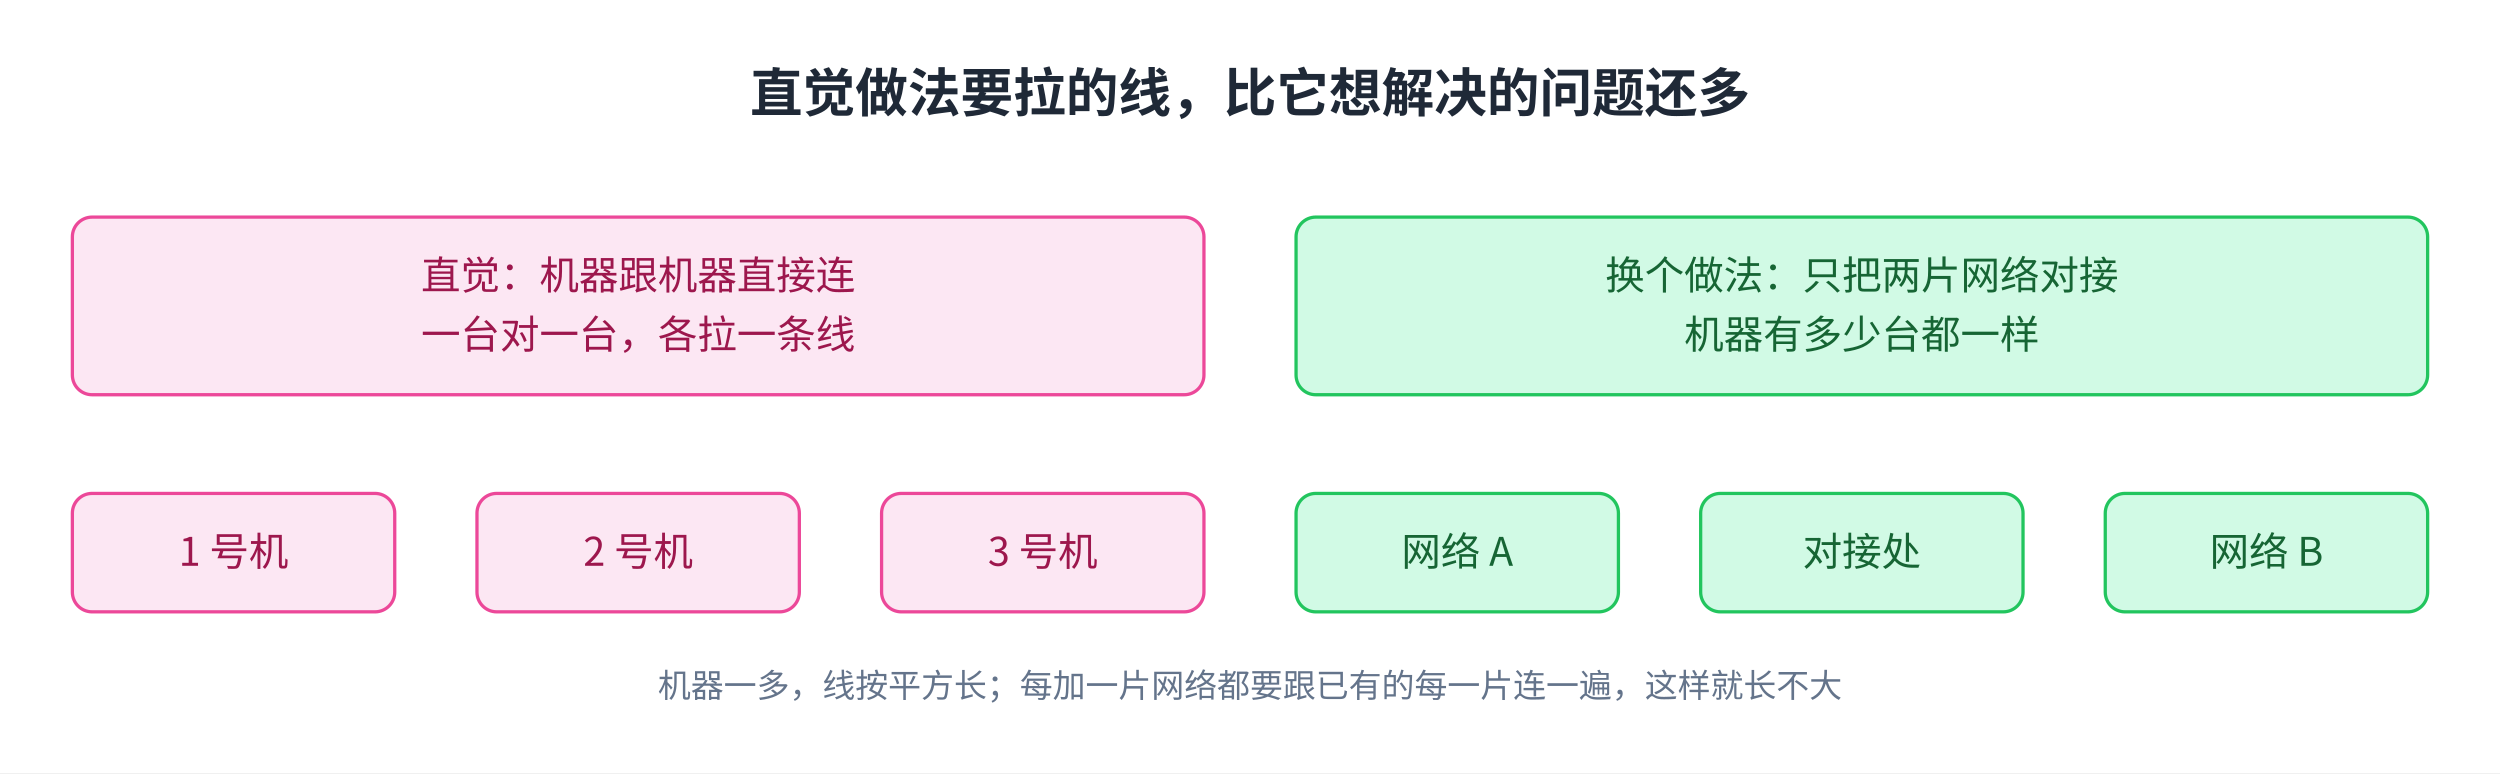
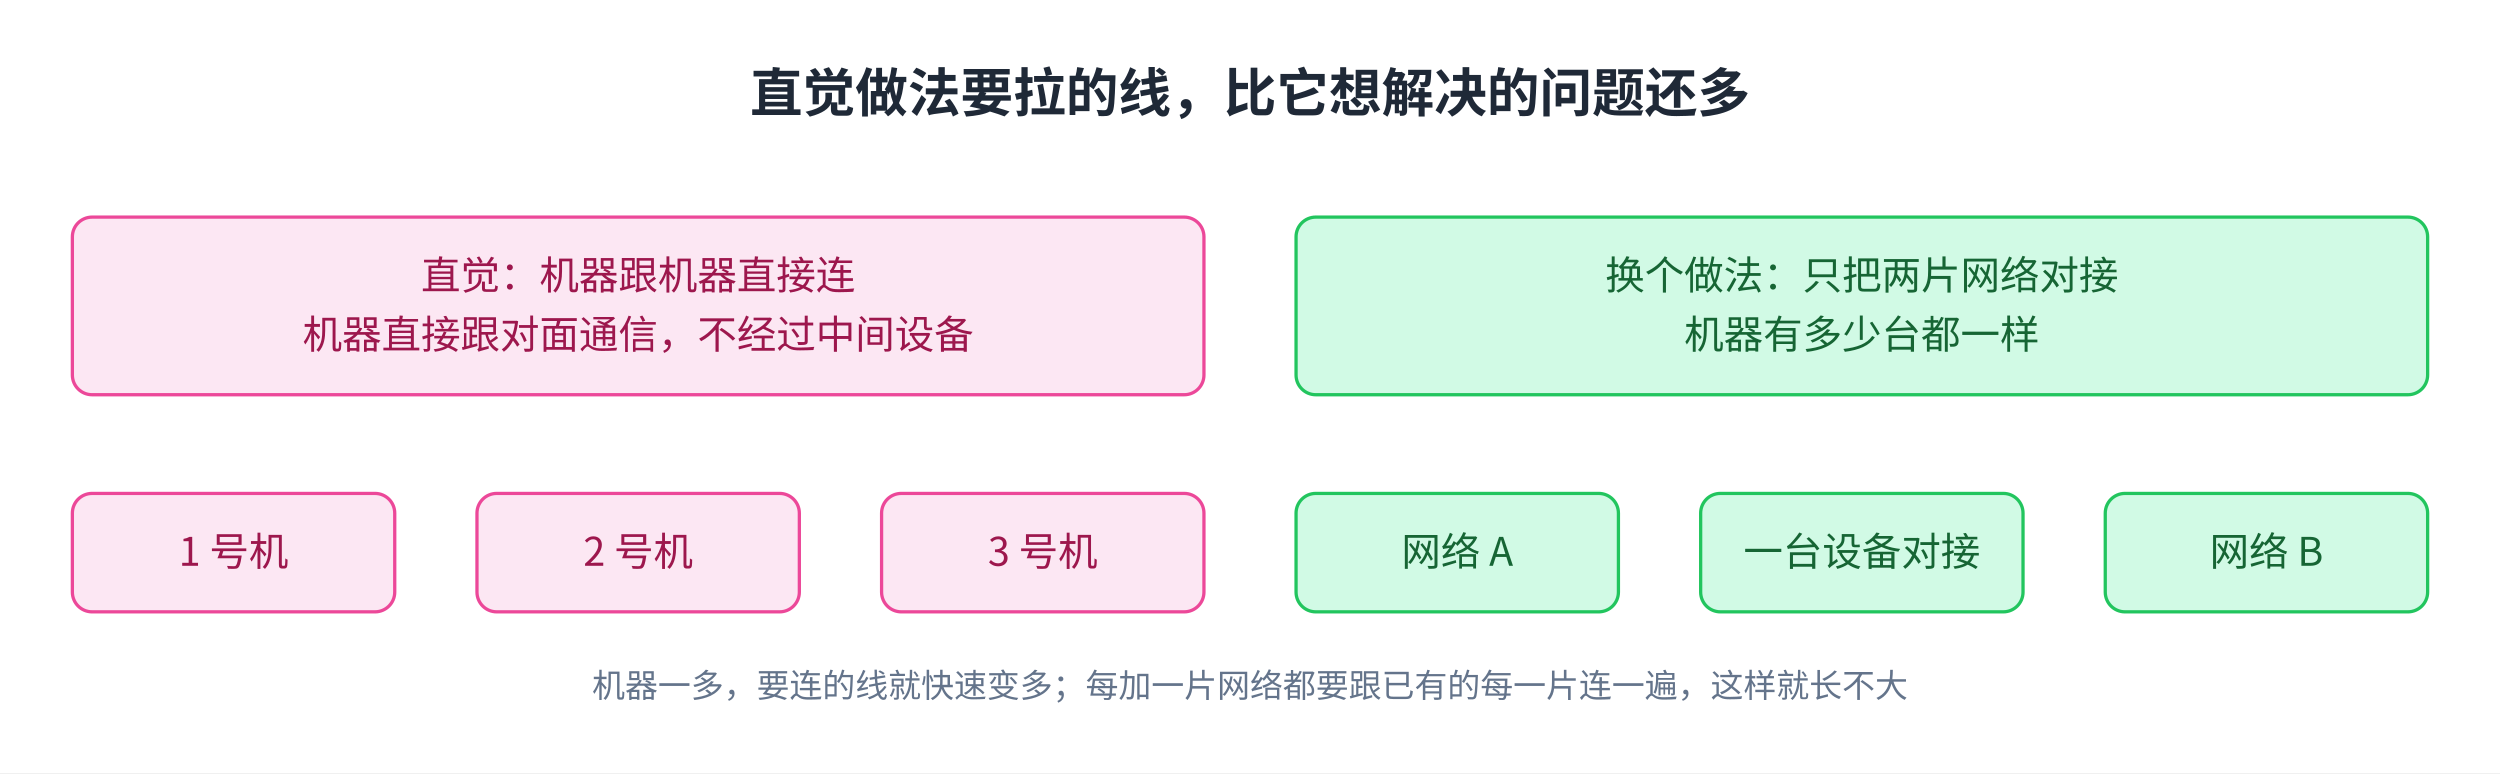
<svg xmlns="http://www.w3.org/2000/svg" viewBox="0 0 760 235" width="760" height="235" role="img" aria-labelledby="fig-layers-3-title fig-layers-3-desc">
  <defs>
    <style>
      text { font-family: 'PingFang SC', 'Microsoft YaHei', 'Noto Sans CJK SC', system-ui, sans-serif; }
    </style>
  </defs>
  <rect x="0" y="0" width="760" height="235" fill="#ffffff" />
  <text x="380" y="34" font-size="16" font-weight="600" fill="#1f2937" text-anchor="middle">直觉做法要拉的线，比它想解决的问题还多</text>
  <rect x="22" y="66" width="344" height="54" rx="6" fill="#fce7f3" stroke="#ec4899" />
  <text x="194" y="88" font-size="12" fill="#9d174d" text-anchor="middle">直觉：机器跟机器直接连</text>
-   <text x="194" y="106" font-size="12" fill="#9d174d" text-anchor="middle">一台对一台，各拉一条线</text>
+   <text x="194" y="106" font-size="12" fill="#9d174d" text-anchor="middle">机器直接跟对面通信，不经过中间设备</text>
  <rect x="22" y="150" width="98" height="36" rx="6" fill="#fce7f3" stroke="#ec4899" />
  <text x="71" y="172" font-size="12" fill="#9d174d" text-anchor="middle">1 号机</text>
  <rect x="145" y="150" width="98" height="36" rx="6" fill="#fce7f3" stroke="#ec4899" />
  <text x="194" y="172" font-size="12" fill="#9d174d" text-anchor="middle">2 号机</text>
  <rect x="268" y="150" width="98" height="36" rx="6" fill="#fce7f3" stroke="#ec4899" />
  <text x="317" y="172" font-size="12" fill="#9d174d" text-anchor="middle">3 号机</text>
  <rect x="394" y="66" width="344" height="54" rx="6" fill="#d1fae5" stroke="#22c55e" />
  <text x="566" y="88" font-size="12" fill="#166534" text-anchor="middle">换个做法：只把两片网络对接</text>
  <text x="566" y="106" font-size="12" fill="#166534" text-anchor="middle">机器有多少台都一样</text>
  <rect x="394" y="150" width="98" height="36" rx="6" fill="#d1fae5" stroke="#22c55e" />
  <text x="443" y="172" font-size="12" fill="#166534" text-anchor="middle">网络 A</text>
  <rect x="517" y="150" width="98" height="36" rx="6" fill="#d1fae5" stroke="#22c55e" />
-   <text x="566" y="172" font-size="12" fill="#166534" text-anchor="middle">对接处</text>
+   <text x="566" y="172" font-size="12" fill="#166534" text-anchor="middle">一台设备对接</text>
  <rect x="640" y="150" width="98" height="36" rx="6" fill="#d1fae5" stroke="#22c55e" />
  <text x="689" y="172" font-size="12" fill="#166534" text-anchor="middle">网络 B</text>
-   <text x="380" y="212" font-size="10" fill="#64748b" text-anchor="middle">机器一多，线按平方长；每加一片网络都要跟已有的每一片连一遍，这样就长不大</text>
+   <text x="380" y="212" font-size="10" fill="#64748b" text-anchor="middle">机器一多，要连的线就快速变多；每加一片网络都要跟已有的每一片连一遍，这样就长不大</text>
</svg>
